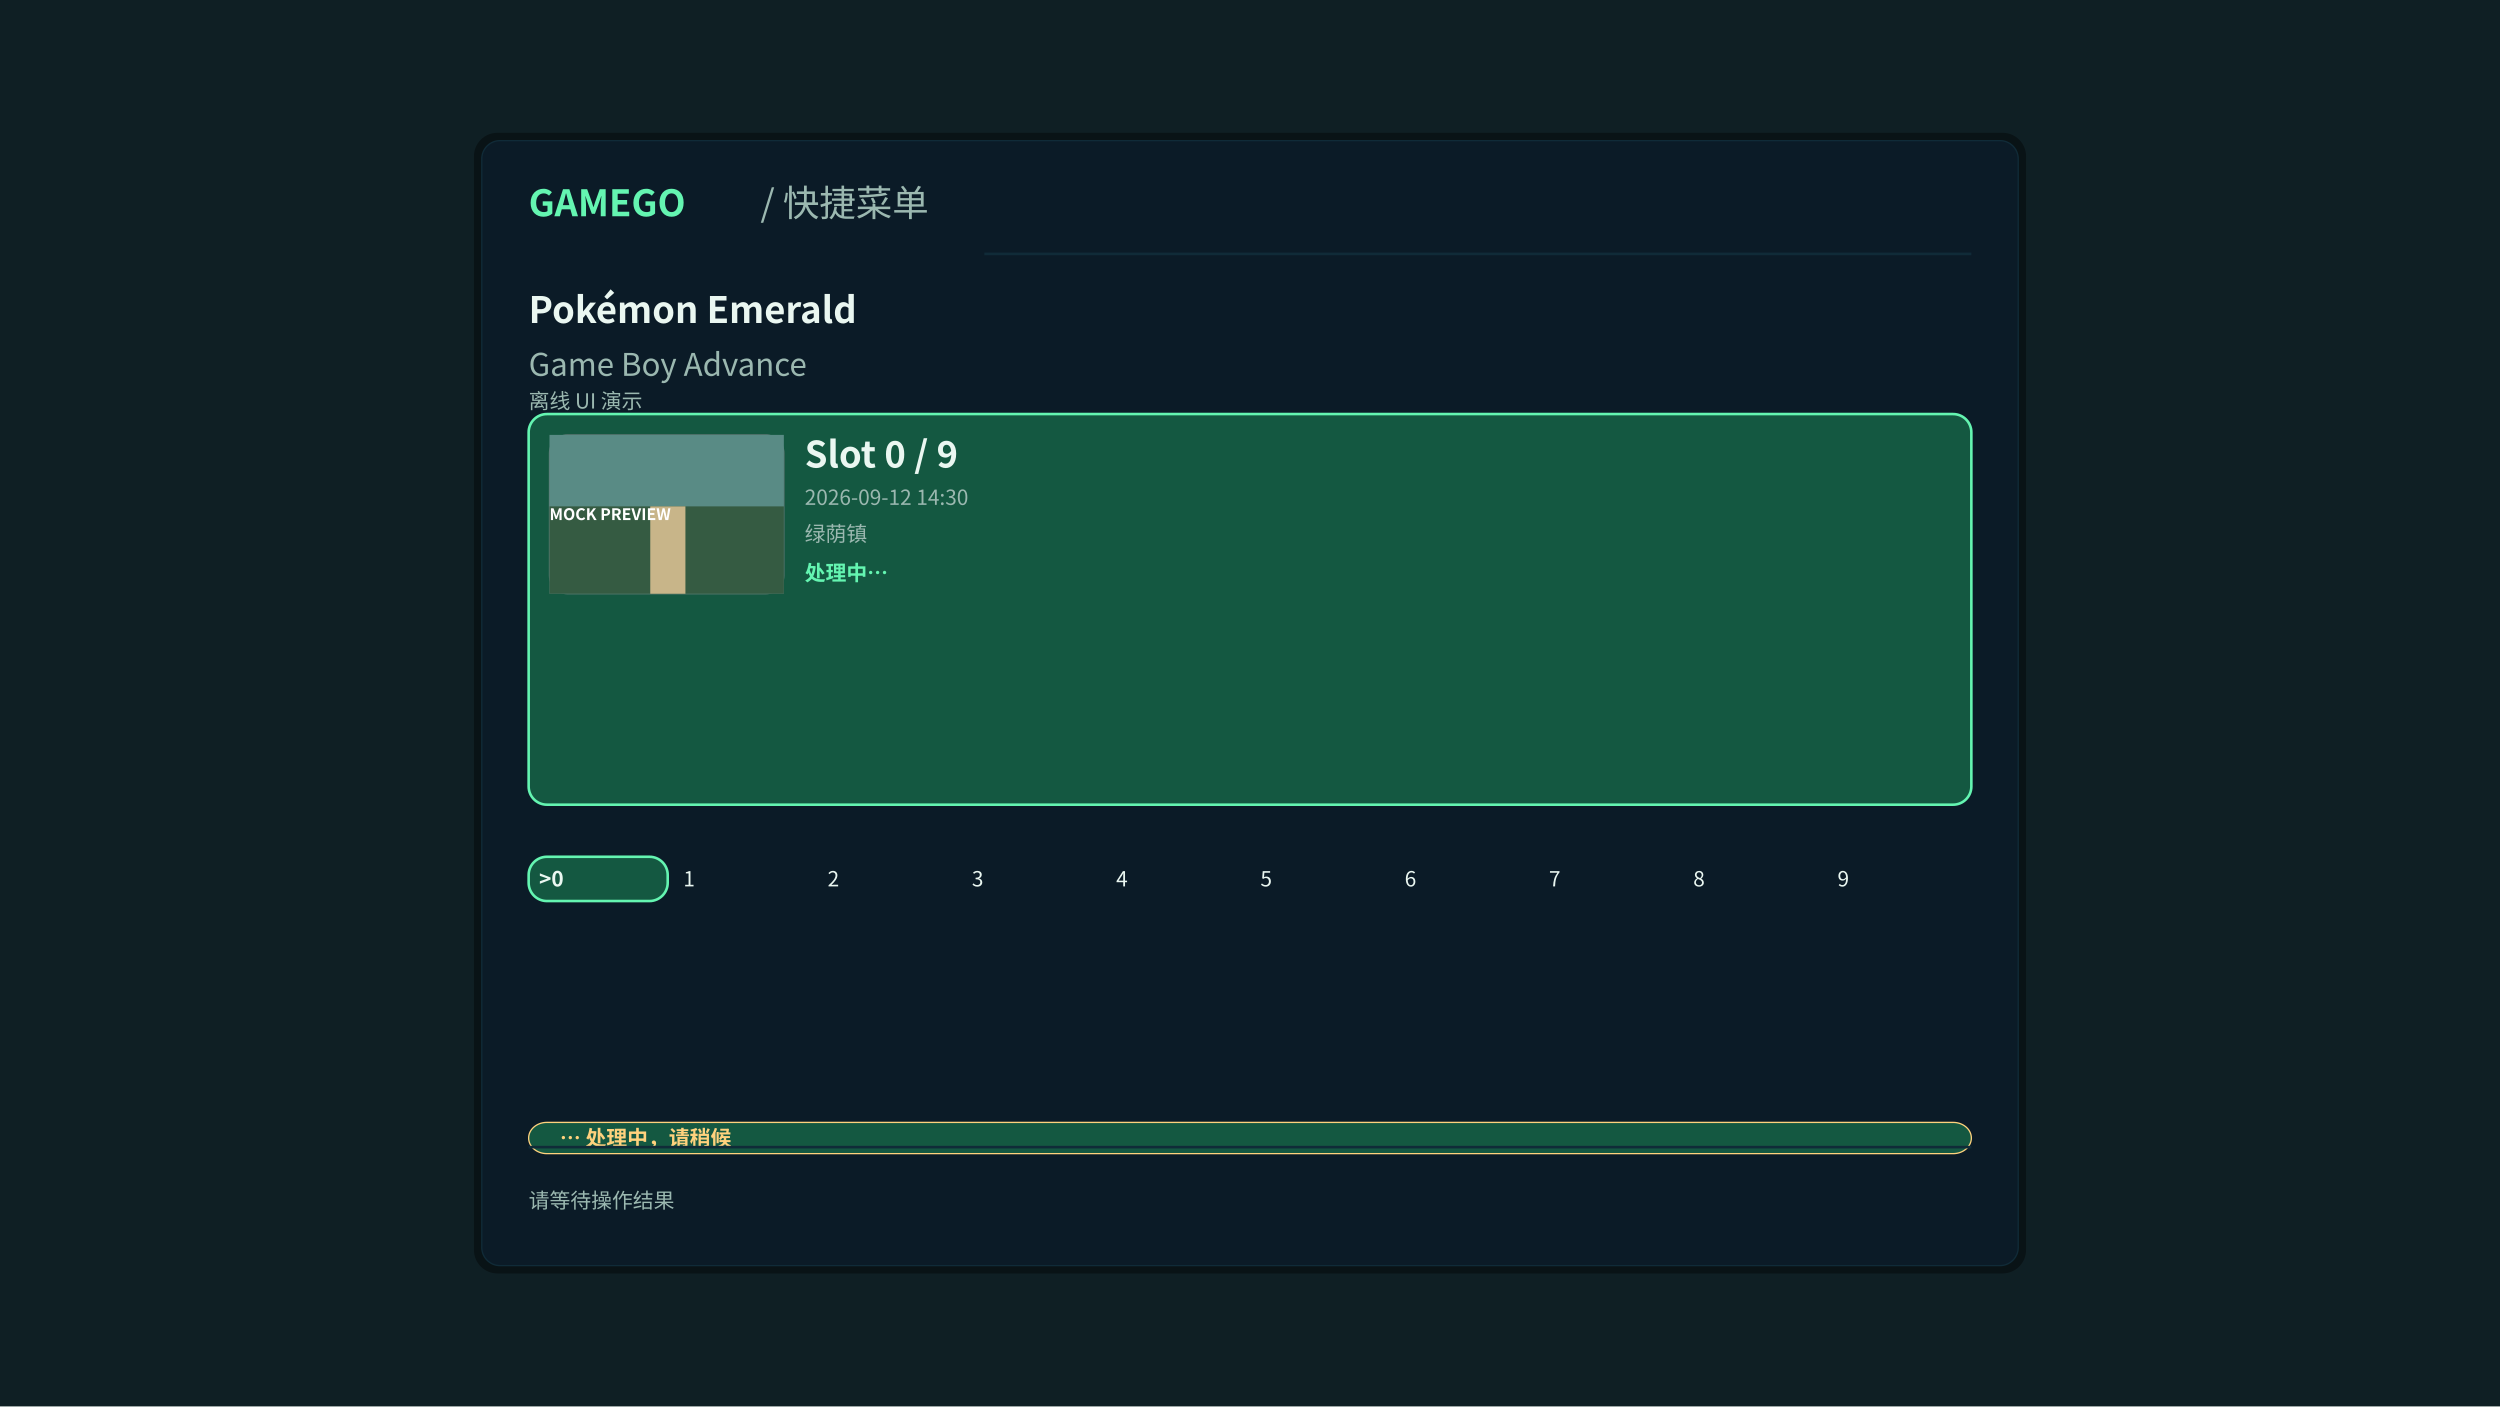
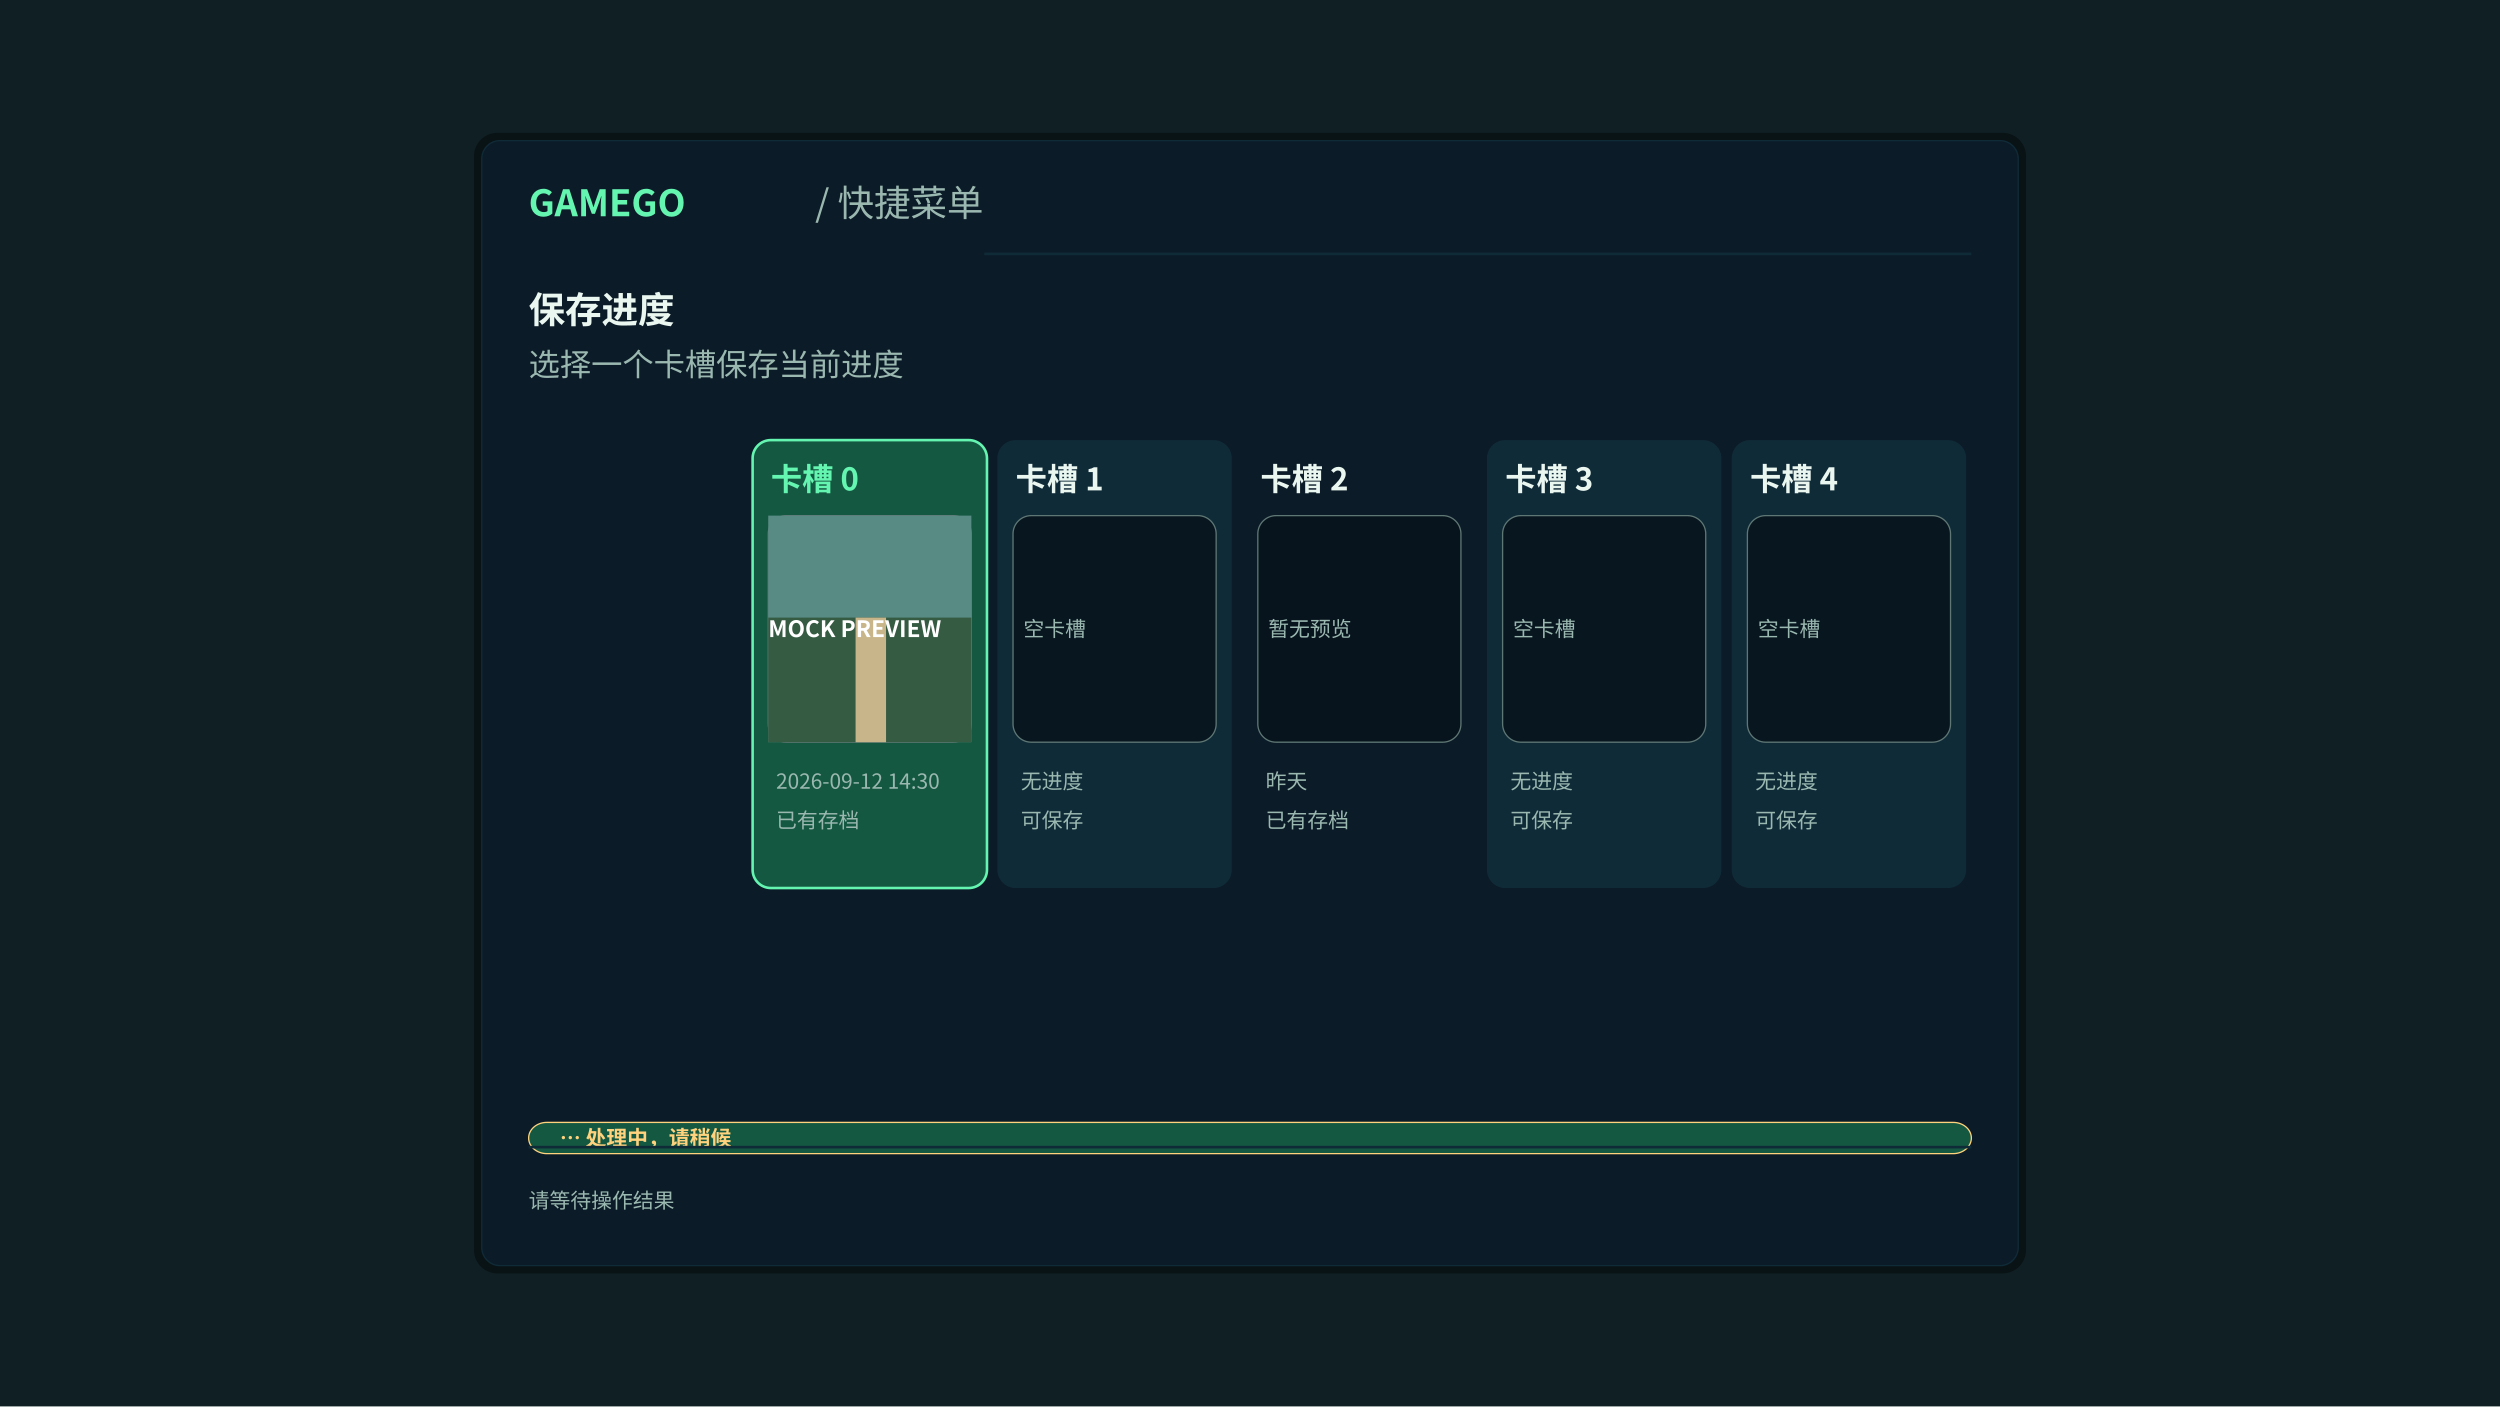
<svg xmlns="http://www.w3.org/2000/svg" width="1920" height="1080" viewBox="0 0 1920 1080">
  <rect width="100%" height="100%" fill="#456657" />
  <rect x="0" y="0" width="1920" height="1080" rx="0" fill="#07131c" fill-opacity="0.851" stroke="#000000" stroke-opacity="0" stroke-width="0" />
  <rect x="364" y="102" width="1192" height="876" rx="18" fill="#000000" fill-opacity="0.4" stroke="#000000" stroke-opacity="0" stroke-width="0" />
  <rect x="370" y="108" width="1180" height="864" rx="14" fill="#0b1b27" fill-opacity="1" stroke="#102b38" stroke-opacity="1" stroke-width="1" />
  <defs>
    <clipPath id="c0">
-       <rect x="406" y="140" width="170" height="32" />
+       <rect x="406" y="140" width="220" height="32" />
    </clipPath>
  </defs>
  <text x="406" y="166.08" fill="#64f5b1" font-size="28" font-weight="600" font-family="PingFang SC,Noto Sans CJK SC,sans-serif" clip-path="url(#c0)">GAMEGO</text>
  <defs>
    <clipPath id="c1">
-       <rect x="584" y="140" width="930" height="32" />
+       <rect x="626" y="140" width="888" height="32" />
    </clipPath>
  </defs>
-   <text x="584" y="166.08" fill="#9bb8b0" font-size="28" font-weight="400" font-family="PingFang SC,Noto Sans CJK SC,sans-serif" clip-path="url(#c1)">/  快捷菜单</text>
+   <text x="626" y="166.08" fill="#9bb8b0" font-size="28" font-weight="400" font-family="PingFang SC,Noto Sans CJK SC,sans-serif" clip-path="url(#c1)">/  快捷菜单</text>
  <rect x="756" y="194" width="758" height="2" rx="0" fill="#102b38" fill-opacity="1" stroke="#000000" stroke-opacity="0" stroke-width="0" />
  <defs>
    <clipPath id="c2">
      <rect x="406" y="218" width="1108" height="40" />
    </clipPath>
  </defs>
-   <text x="406" y="248.08" fill="#eaf7f1" font-size="28" font-weight="600" font-family="PingFang SC,Noto Sans CJK SC,sans-serif" clip-path="url(#c2)">Pokémon Emerald</text>
+   <text x="406" y="248.08" fill="#eaf7f1" font-size="28" font-weight="600" font-family="PingFang SC,Noto Sans CJK SC,sans-serif" clip-path="url(#c2)">保存进度</text>
  <defs>
    <clipPath id="c3">
      <rect x="406" y="264" width="1108" height="32" />
    </clipPath>
  </defs>
-   <text x="406" y="288.64" fill="#9bb8b0" font-size="24" font-weight="400" font-family="PingFang SC,Noto Sans CJK SC,sans-serif" clip-path="url(#c3)">Game Boy Advance</text>
+   <text x="406" y="288.64" fill="#9bb8b0" font-size="24" font-weight="400" font-family="PingFang SC,Noto Sans CJK SC,sans-serif" clip-path="url(#c3)">选择一个卡槽保存当前进度</text>
+   <rect x="578" y="338" width="180" height="344" rx="14" fill="#145841" fill-opacity="1" stroke="#64f5b1" stroke-opacity="1" stroke-width="2" />
  <defs>
    <clipPath id="c4">
-       <rect x="406" y="296" width="1108" height="24" />
+       <rect x="592" y="354" width="152" height="28" />
    </clipPath>
  </defs>
-   <text x="406" y="313.76" fill="#9bb8b0" font-size="16" font-weight="400" font-family="PingFang SC,Noto Sans CJK SC,sans-serif" clip-path="url(#c4)">离线 UI 演示</text>
+   <text x="592" y="376.64" fill="#64f5b1" font-size="24" font-weight="600" font-family="PingFang SC,Noto Sans CJK SC,sans-serif" clip-path="url(#c4)">卡槽 0</text>
+   <rect x="590" y="396" width="156" height="174" rx="14" fill="#07131c" fill-opacity="0.851" stroke="#5f7774" stroke-opacity="1" stroke-width="1" />
+   <rect x="590" y="396" width="156" height="174" rx="0" fill="#598b85" fill-opacity="1" stroke="#000000" stroke-opacity="0" stroke-width="0" />
+   <rect x="590" y="474.3" width="156" height="95.7" rx="0" fill="#355b42" fill-opacity="1" stroke="#000000" stroke-opacity="0" stroke-width="0" />
+   <rect x="657.08" y="474.3" width="23.4" height="95.7" rx="0" fill="#c8b589" fill-opacity="1" stroke="#000000" stroke-opacity="0" stroke-width="0" />
  <defs>
    <clipPath id="c5">
-       <rect x="406" y="318" width="1108" height="76" />
+       <rect x="590" y="396" width="156" height="174" />
    </clipPath>
  </defs>
-   <text x="406" y="366.08" fill="#eaf7f1" font-size="28" font-weight="600" font-family="PingFang SC,Noto Sans CJK SC,sans-serif" clip-path="url(#c5)">保存进度</text>
-   <rect x="406" y="318" width="1108" height="300" rx="14" fill="#145841" fill-opacity="1" stroke="#64f5b1" stroke-opacity="1" stroke-width="2" />
-   <rect x="422" y="334" width="180" height="122" rx="14" fill="#07131c" fill-opacity="0.851" stroke="#5f7774" stroke-opacity="1" stroke-width="1" />
-   <rect x="422" y="334" width="180" height="122" rx="0" fill="#598b85" fill-opacity="1" stroke="#000000" stroke-opacity="0" stroke-width="0" />
-   <rect x="422" y="388.9" width="180" height="67.1" rx="0" fill="#355b42" fill-opacity="1" stroke="#000000" stroke-opacity="0" stroke-width="0" />
-   <rect x="499.4" y="388.9" width="27" height="67.1" rx="0" fill="#c8b589" fill-opacity="1" stroke="#000000" stroke-opacity="0" stroke-width="0" />
+   <text x="590" y="489.264" fill="#ffffff" font-size="17.4" font-weight="600" font-family="PingFang SC,Noto Sans CJK SC,sans-serif" clip-path="url(#c5)">MOCK PREVIEW</text>
  <defs>
    <clipPath id="c6">
-       <rect x="422" y="334" width="180" height="122" />
+       <rect x="596" y="588" width="144" height="24" />
    </clipPath>
  </defs>
-   <text x="422" y="399.392" fill="#ffffff" font-size="12.2" font-weight="600" font-family="PingFang SC,Noto Sans CJK SC,sans-serif" clip-path="url(#c6)">MOCK PREVIEW</text>
+   <text x="596" y="605.76" fill="#9bb8b0" font-size="16" font-weight="400" font-family="PingFang SC,Noto Sans CJK SC,sans-serif" clip-path="url(#c6)">2026-09-12 14:30</text>
  <defs>
    <clipPath id="c7">
-       <rect x="618" y="334" width="896" height="30" />
+       <rect x="596" y="618" width="144" height="24" />
    </clipPath>
  </defs>
-   <text x="618" y="359.08" fill="#eaf7f1" font-size="28" font-weight="600" font-family="PingFang SC,Noto Sans CJK SC,sans-serif" clip-path="url(#c7)">Slot 0  /  9</text>
+   <text x="596" y="635.76" fill="#9bb8b0" font-size="16" font-weight="400" font-family="PingFang SC,Noto Sans CJK SC,sans-serif" clip-path="url(#c7)">已有存档</text>
+   <rect x="766" y="338" width="180" height="344" rx="14" fill="#102b38" fill-opacity="1" stroke="#000000" stroke-opacity="0" stroke-width="0" />
  <defs>
    <clipPath id="c8">
-       <rect x="618" y="370" width="896" height="24" />
+       <rect x="780" y="354" width="152" height="28" />
    </clipPath>
  </defs>
-   <text x="618" y="387.76" fill="#9bb8b0" font-size="16" font-weight="400" font-family="PingFang SC,Noto Sans CJK SC,sans-serif" clip-path="url(#c8)">2026-09-12 14:30</text>
+   <text x="780" y="376.64" fill="#eaf7f1" font-size="24" font-weight="600" font-family="PingFang SC,Noto Sans CJK SC,sans-serif" clip-path="url(#c8)">卡槽 1</text>
+   <rect x="778" y="396" width="156" height="174" rx="14" fill="#07131c" fill-opacity="0.851" stroke="#5f7774" stroke-opacity="1" stroke-width="1" />
  <defs>
    <clipPath id="c9">
-       <rect x="618" y="398" width="896" height="24" />
+       <rect x="786" y="396" width="140" height="174" />
    </clipPath>
  </defs>
-   <text x="618" y="415.76" fill="#9bb8b0" font-size="16" font-weight="400" font-family="PingFang SC,Noto Sans CJK SC,sans-serif" clip-path="url(#c9)">绿荫镇</text>
+   <text x="786" y="488.76" fill="#9bb8b0" font-size="16" font-weight="400" font-family="PingFang SC,Noto Sans CJK SC,sans-serif" clip-path="url(#c9)">空卡槽</text>
  <defs>
    <clipPath id="c10">
-       <rect x="618" y="428" width="896" height="24" />
+       <rect x="784" y="588" width="144" height="24" />
    </clipPath>
  </defs>
-   <text x="618" y="445.76" fill="#64f5b1" font-size="16" font-weight="600" font-family="PingFang SC,Noto Sans CJK SC,sans-serif" clip-path="url(#c10)">处理中…</text>
-   <rect x="406" y="658" width="106.8" height="34" rx="14" fill="#145841" fill-opacity="1" stroke="#64f5b1" stroke-opacity="1" stroke-width="2" />
+   <text x="784" y="605.76" fill="#9bb8b0" font-size="16" font-weight="400" font-family="PingFang SC,Noto Sans CJK SC,sans-serif" clip-path="url(#c10)">无进度</text>
  <defs>
    <clipPath id="c11">
-       <rect x="414" y="658" width="90.8" height="34" />
+       <rect x="784" y="618" width="144" height="24" />
    </clipPath>
  </defs>
-   <text x="414" y="680.76" fill="#eaf7f1" font-size="16" font-weight="600" font-family="PingFang SC,Noto Sans CJK SC,sans-serif" clip-path="url(#c11)">&gt;0 </text>
-   <rect x="516.8" y="658" width="106.8" height="34" rx="14" fill="#0b1b27" fill-opacity="1" stroke="#000000" stroke-opacity="0" stroke-width="0" />
+   <text x="784" y="635.76" fill="#9bb8b0" font-size="16" font-weight="400" font-family="PingFang SC,Noto Sans CJK SC,sans-serif" clip-path="url(#c11)">可保存</text>
+   <rect x="954" y="338" width="180" height="344" rx="14" fill="#0b1b27" fill-opacity="1" stroke="#000000" stroke-opacity="0" stroke-width="0" />
  <defs>
    <clipPath id="c12">
-       <rect x="524.8" y="658" width="90.8" height="34" />
+       <rect x="968" y="354" width="152" height="28" />
    </clipPath>
  </defs>
-   <text x="524.8" y="680.76" fill="#eaf7f1" font-size="16" font-weight="400" font-family="PingFang SC,Noto Sans CJK SC,sans-serif" clip-path="url(#c12)"> 1 </text>
-   <rect x="627.6" y="658" width="106.8" height="34" rx="14" fill="#0b1b27" fill-opacity="1" stroke="#000000" stroke-opacity="0" stroke-width="0" />
+   <text x="968" y="376.64" fill="#eaf7f1" font-size="24" font-weight="600" font-family="PingFang SC,Noto Sans CJK SC,sans-serif" clip-path="url(#c12)">卡槽 2</text>
+   <rect x="966" y="396" width="156" height="174" rx="14" fill="#07131c" fill-opacity="0.851" stroke="#5f7774" stroke-opacity="1" stroke-width="1" />
  <defs>
    <clipPath id="c13">
-       <rect x="635.6" y="658" width="90.8" height="34" />
+       <rect x="974" y="396" width="140" height="174" />
    </clipPath>
  </defs>
-   <text x="635.6" y="680.76" fill="#eaf7f1" font-size="16" font-weight="400" font-family="PingFang SC,Noto Sans CJK SC,sans-serif" clip-path="url(#c13)"> 2 </text>
-   <rect x="738.4" y="658" width="106.8" height="34" rx="14" fill="#0b1b27" fill-opacity="1" stroke="#000000" stroke-opacity="0" stroke-width="0" />
+   <text x="974" y="488.76" fill="#9bb8b0" font-size="16" font-weight="400" font-family="PingFang SC,Noto Sans CJK SC,sans-serif" clip-path="url(#c13)">暂无预览</text>
  <defs>
    <clipPath id="c14">
-       <rect x="746.4" y="658" width="90.8" height="34" />
+       <rect x="972" y="588" width="144" height="24" />
    </clipPath>
  </defs>
-   <text x="746.4" y="680.76" fill="#eaf7f1" font-size="16" font-weight="400" font-family="PingFang SC,Noto Sans CJK SC,sans-serif" clip-path="url(#c14)"> 3 </text>
-   <rect x="849.2" y="658" width="106.8" height="34" rx="14" fill="#0b1b27" fill-opacity="1" stroke="#000000" stroke-opacity="0" stroke-width="0" />
+   <text x="972" y="605.76" fill="#9bb8b0" font-size="16" font-weight="400" font-family="PingFang SC,Noto Sans CJK SC,sans-serif" clip-path="url(#c14)">昨天</text>
  <defs>
    <clipPath id="c15">
-       <rect x="857.2" y="658" width="90.8" height="34" />
+       <rect x="972" y="618" width="144" height="24" />
    </clipPath>
  </defs>
-   <text x="857.2" y="680.76" fill="#eaf7f1" font-size="16" font-weight="400" font-family="PingFang SC,Noto Sans CJK SC,sans-serif" clip-path="url(#c15)"> 4 </text>
-   <rect x="960" y="658" width="106.8" height="34" rx="14" fill="#0b1b27" fill-opacity="1" stroke="#000000" stroke-opacity="0" stroke-width="0" />
+   <text x="972" y="635.76" fill="#9bb8b0" font-size="16" font-weight="400" font-family="PingFang SC,Noto Sans CJK SC,sans-serif" clip-path="url(#c15)">已有存档</text>
+   <rect x="1142" y="338" width="180" height="344" rx="14" fill="#102b38" fill-opacity="1" stroke="#000000" stroke-opacity="0" stroke-width="0" />
  <defs>
    <clipPath id="c16">
-       <rect x="968" y="658" width="90.8" height="34" />
+       <rect x="1156" y="354" width="152" height="28" />
    </clipPath>
  </defs>
-   <text x="968" y="680.76" fill="#eaf7f1" font-size="16" font-weight="400" font-family="PingFang SC,Noto Sans CJK SC,sans-serif" clip-path="url(#c16)"> 5 </text>
-   <rect x="1070.8" y="658" width="106.8" height="34" rx="14" fill="#0b1b27" fill-opacity="1" stroke="#000000" stroke-opacity="0" stroke-width="0" />
+   <text x="1156" y="376.64" fill="#eaf7f1" font-size="24" font-weight="600" font-family="PingFang SC,Noto Sans CJK SC,sans-serif" clip-path="url(#c16)">卡槽 3</text>
+   <rect x="1154" y="396" width="156" height="174" rx="14" fill="#07131c" fill-opacity="0.851" stroke="#5f7774" stroke-opacity="1" stroke-width="1" />
  <defs>
    <clipPath id="c17">
-       <rect x="1078.8" y="658" width="90.8" height="34" />
+       <rect x="1162" y="396" width="140" height="174" />
    </clipPath>
  </defs>
-   <text x="1078.8" y="680.76" fill="#eaf7f1" font-size="16" font-weight="400" font-family="PingFang SC,Noto Sans CJK SC,sans-serif" clip-path="url(#c17)"> 6 </text>
-   <rect x="1181.6" y="658" width="106.8" height="34" rx="14" fill="#0b1b27" fill-opacity="1" stroke="#000000" stroke-opacity="0" stroke-width="0" />
+   <text x="1162" y="488.76" fill="#9bb8b0" font-size="16" font-weight="400" font-family="PingFang SC,Noto Sans CJK SC,sans-serif" clip-path="url(#c17)">空卡槽</text>
  <defs>
    <clipPath id="c18">
-       <rect x="1189.6" y="658" width="90.8" height="34" />
+       <rect x="1160" y="588" width="144" height="24" />
    </clipPath>
  </defs>
-   <text x="1189.6" y="680.76" fill="#eaf7f1" font-size="16" font-weight="400" font-family="PingFang SC,Noto Sans CJK SC,sans-serif" clip-path="url(#c18)"> 7 </text>
-   <rect x="1292.4" y="658" width="106.8" height="34" rx="14" fill="#0b1b27" fill-opacity="1" stroke="#000000" stroke-opacity="0" stroke-width="0" />
+   <text x="1160" y="605.76" fill="#9bb8b0" font-size="16" font-weight="400" font-family="PingFang SC,Noto Sans CJK SC,sans-serif" clip-path="url(#c18)">无进度</text>
  <defs>
    <clipPath id="c19">
-       <rect x="1300.4" y="658" width="90.8" height="34" />
+       <rect x="1160" y="618" width="144" height="24" />
    </clipPath>
  </defs>
-   <text x="1300.4" y="680.76" fill="#eaf7f1" font-size="16" font-weight="400" font-family="PingFang SC,Noto Sans CJK SC,sans-serif" clip-path="url(#c19)"> 8 </text>
-   <rect x="1403.2" y="658" width="106.8" height="34" rx="14" fill="#0b1b27" fill-opacity="1" stroke="#000000" stroke-opacity="0" stroke-width="0" />
+   <text x="1160" y="635.76" fill="#9bb8b0" font-size="16" font-weight="400" font-family="PingFang SC,Noto Sans CJK SC,sans-serif" clip-path="url(#c19)">可保存</text>
+   <rect x="1330" y="338" width="180" height="344" rx="14" fill="#102b38" fill-opacity="1" stroke="#000000" stroke-opacity="0" stroke-width="0" />
  <defs>
    <clipPath id="c20">
-       <rect x="1411.2" y="658" width="90.8" height="34" />
+       <rect x="1344" y="354" width="152" height="28" />
    </clipPath>
  </defs>
-   <text x="1411.2" y="680.76" fill="#eaf7f1" font-size="16" font-weight="400" font-family="PingFang SC,Noto Sans CJK SC,sans-serif" clip-path="url(#c20)"> 9 </text>
+   <text x="1344" y="376.64" fill="#eaf7f1" font-size="24" font-weight="600" font-family="PingFang SC,Noto Sans CJK SC,sans-serif" clip-path="url(#c20)">卡槽 4</text>
+   <rect x="1342" y="396" width="156" height="174" rx="14" fill="#07131c" fill-opacity="0.851" stroke="#5f7774" stroke-opacity="1" stroke-width="1" />
+   <defs>
+     <clipPath id="c21">
+       <rect x="1350" y="396" width="140" height="174" />
+     </clipPath>
+   </defs>
+   <text x="1350" y="488.76" fill="#9bb8b0" font-size="16" font-weight="400" font-family="PingFang SC,Noto Sans CJK SC,sans-serif" clip-path="url(#c21)">空卡槽</text>
+   <defs>
+     <clipPath id="c22">
+       <rect x="1348" y="588" width="144" height="24" />
+     </clipPath>
+   </defs>
+   <text x="1348" y="605.76" fill="#9bb8b0" font-size="16" font-weight="400" font-family="PingFang SC,Noto Sans CJK SC,sans-serif" clip-path="url(#c22)">无进度</text>
+   <defs>
+     <clipPath id="c23">
+       <rect x="1348" y="618" width="144" height="24" />
+     </clipPath>
+   </defs>
+   <text x="1348" y="635.76" fill="#9bb8b0" font-size="16" font-weight="400" font-family="PingFang SC,Noto Sans CJK SC,sans-serif" clip-path="url(#c23)">可保存</text>
  <rect x="406" y="862" width="1108" height="24" rx="14" fill="#145841" fill-opacity="1" stroke="#ffd27d" stroke-opacity="1" stroke-width="1" />
  <defs>
-     <clipPath id="c21">
+     <clipPath id="c24">
      <rect x="430" y="862" width="1060" height="24" />
    </clipPath>
  </defs>
-   <text x="430" y="879.76" fill="#ffd27d" font-size="16" font-weight="600" font-family="PingFang SC,Noto Sans CJK SC,sans-serif" clip-path="url(#c21)">… 处理中，请稍候</text>
+   <text x="430" y="879.76" fill="#ffd27d" font-size="16" font-weight="600" font-family="PingFang SC,Noto Sans CJK SC,sans-serif" clip-path="url(#c24)">… 处理中，请稍候</text>
  <rect x="406" y="880" width="1108" height="2" rx="0" fill="#102b38" fill-opacity="1" stroke="#000000" stroke-opacity="0" stroke-width="0" />
  <defs>
-     <clipPath id="c22">
+     <clipPath id="c25">
      <rect x="406" y="898" width="1108" height="48" />
    </clipPath>
  </defs>
-   <text x="406" y="927.76" fill="#9bb8b0" font-size="16" font-weight="400" font-family="PingFang SC,Noto Sans CJK SC,sans-serif" clip-path="url(#c22)">请等待操作结果</text>
+   <text x="406" y="927.76" fill="#9bb8b0" font-size="16" font-weight="400" font-family="PingFang SC,Noto Sans CJK SC,sans-serif" clip-path="url(#c25)">请等待操作结果</text>
</svg>
